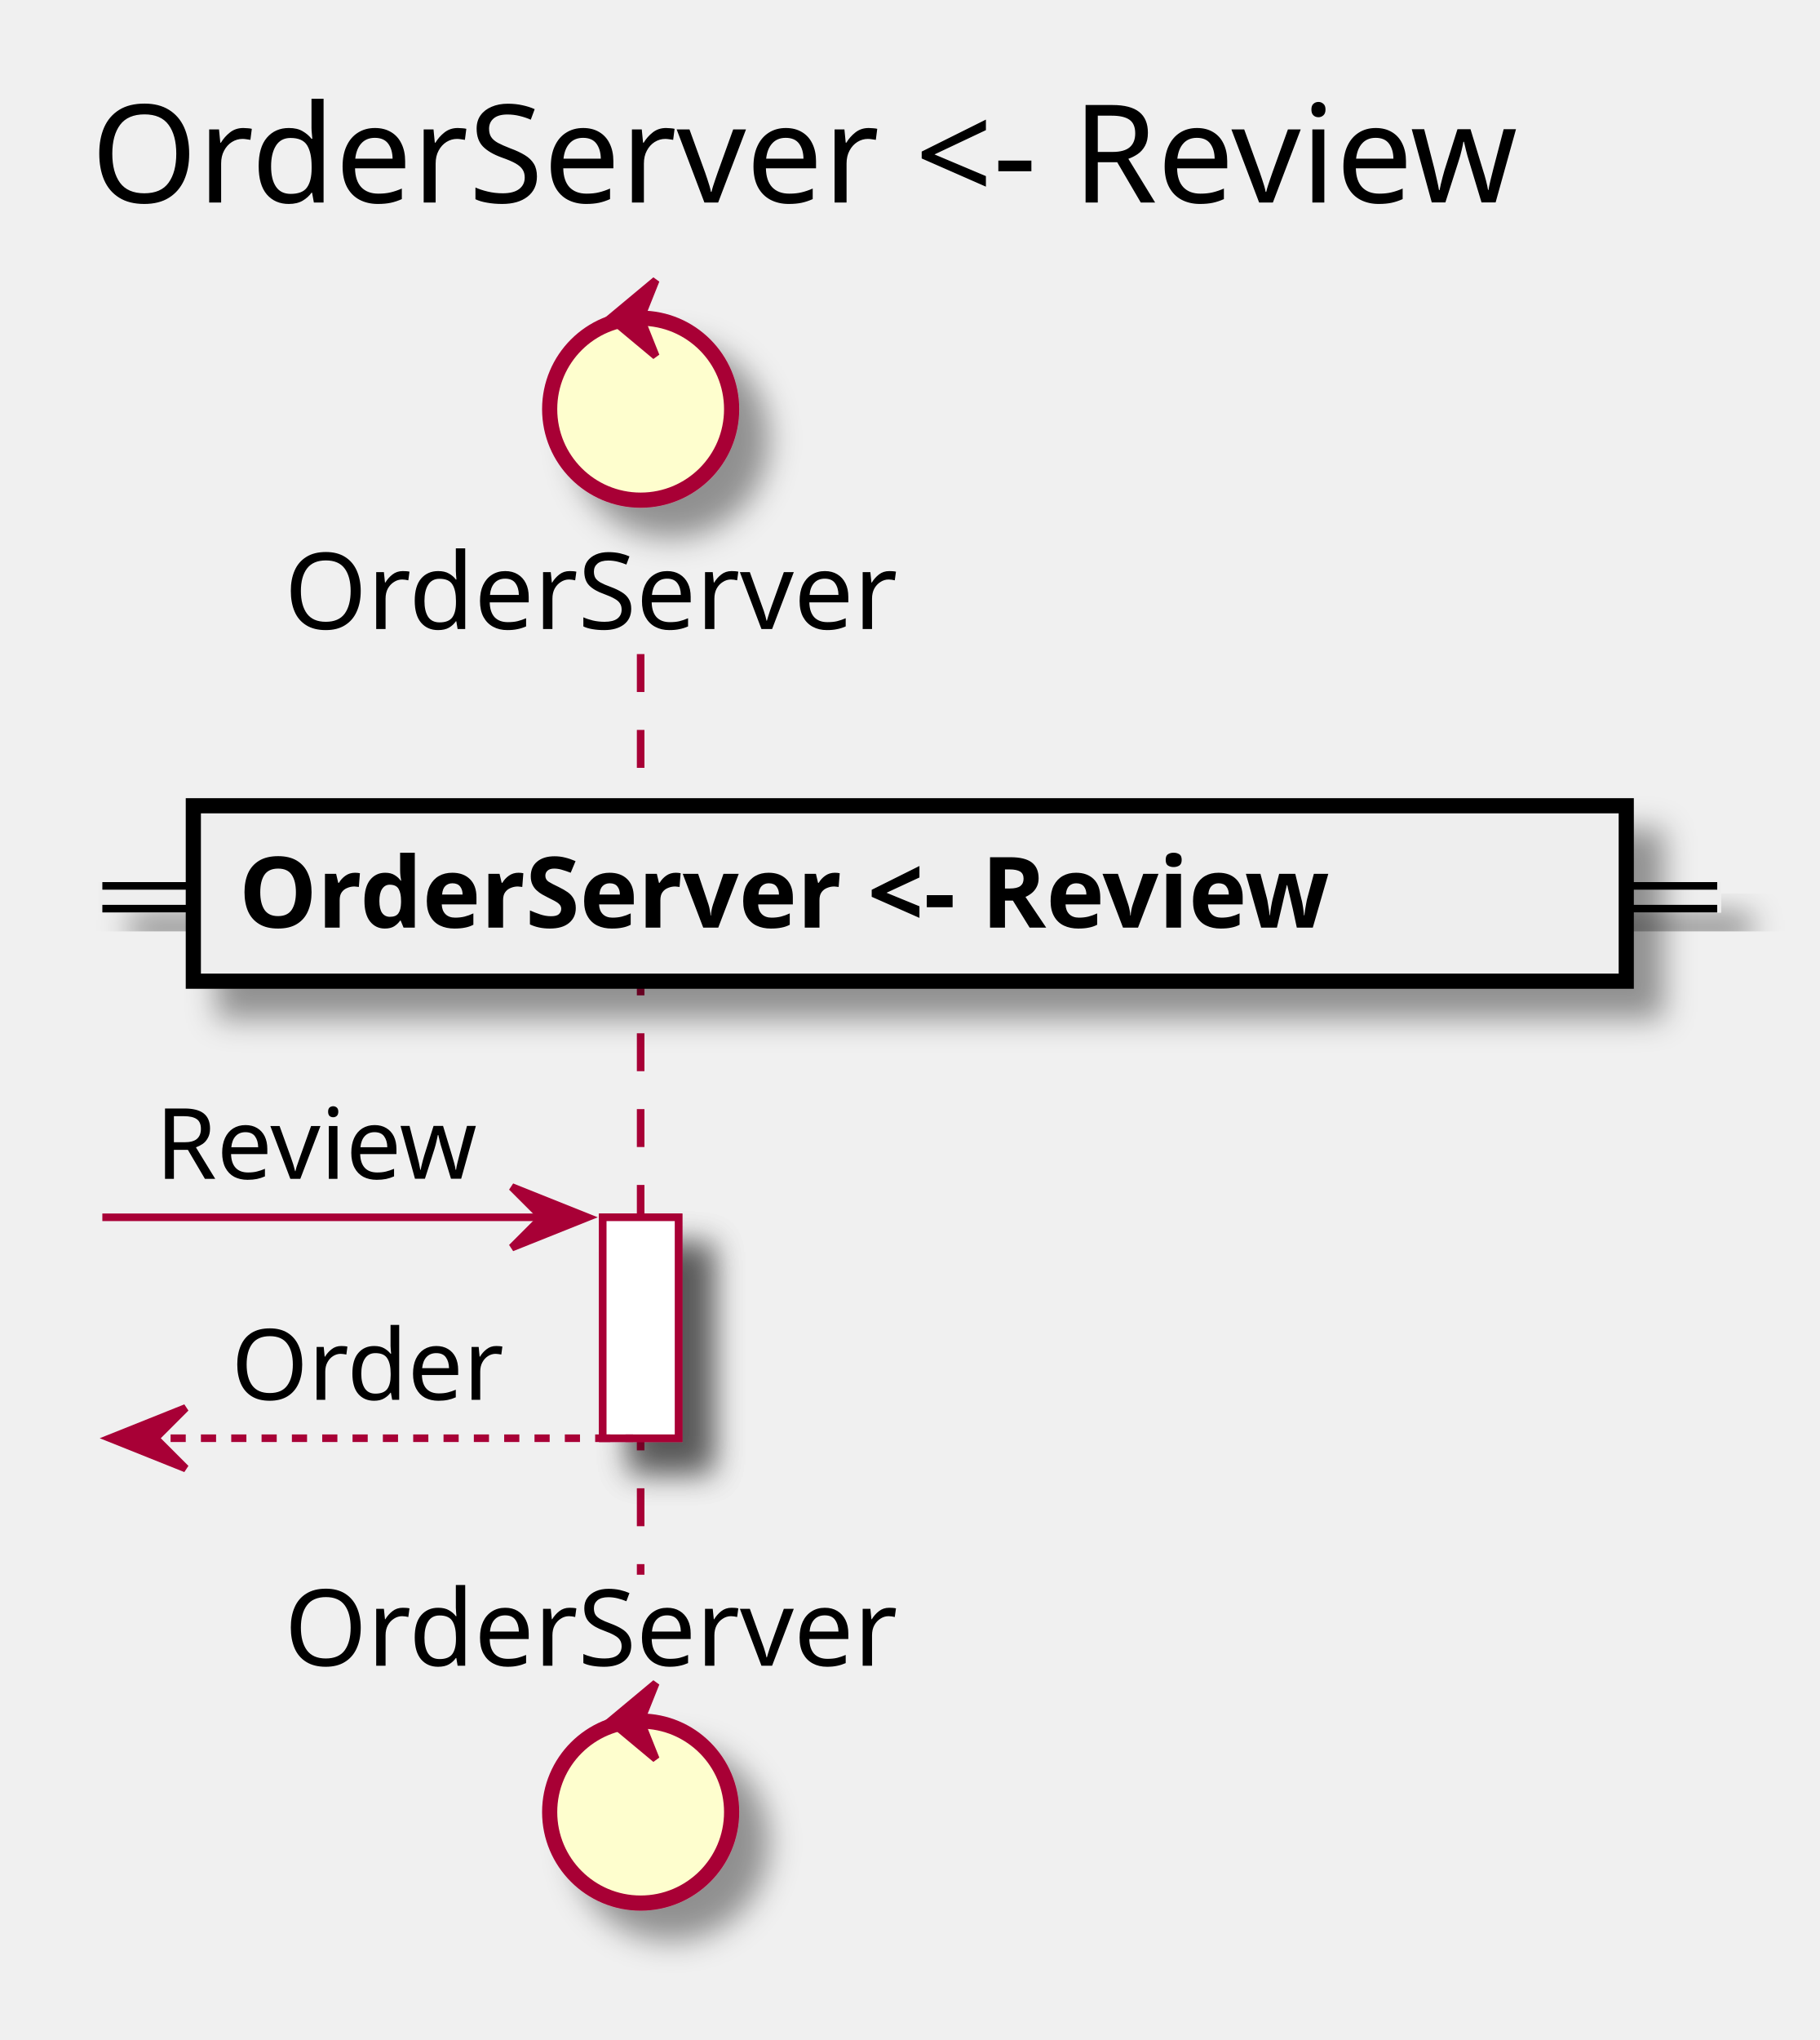
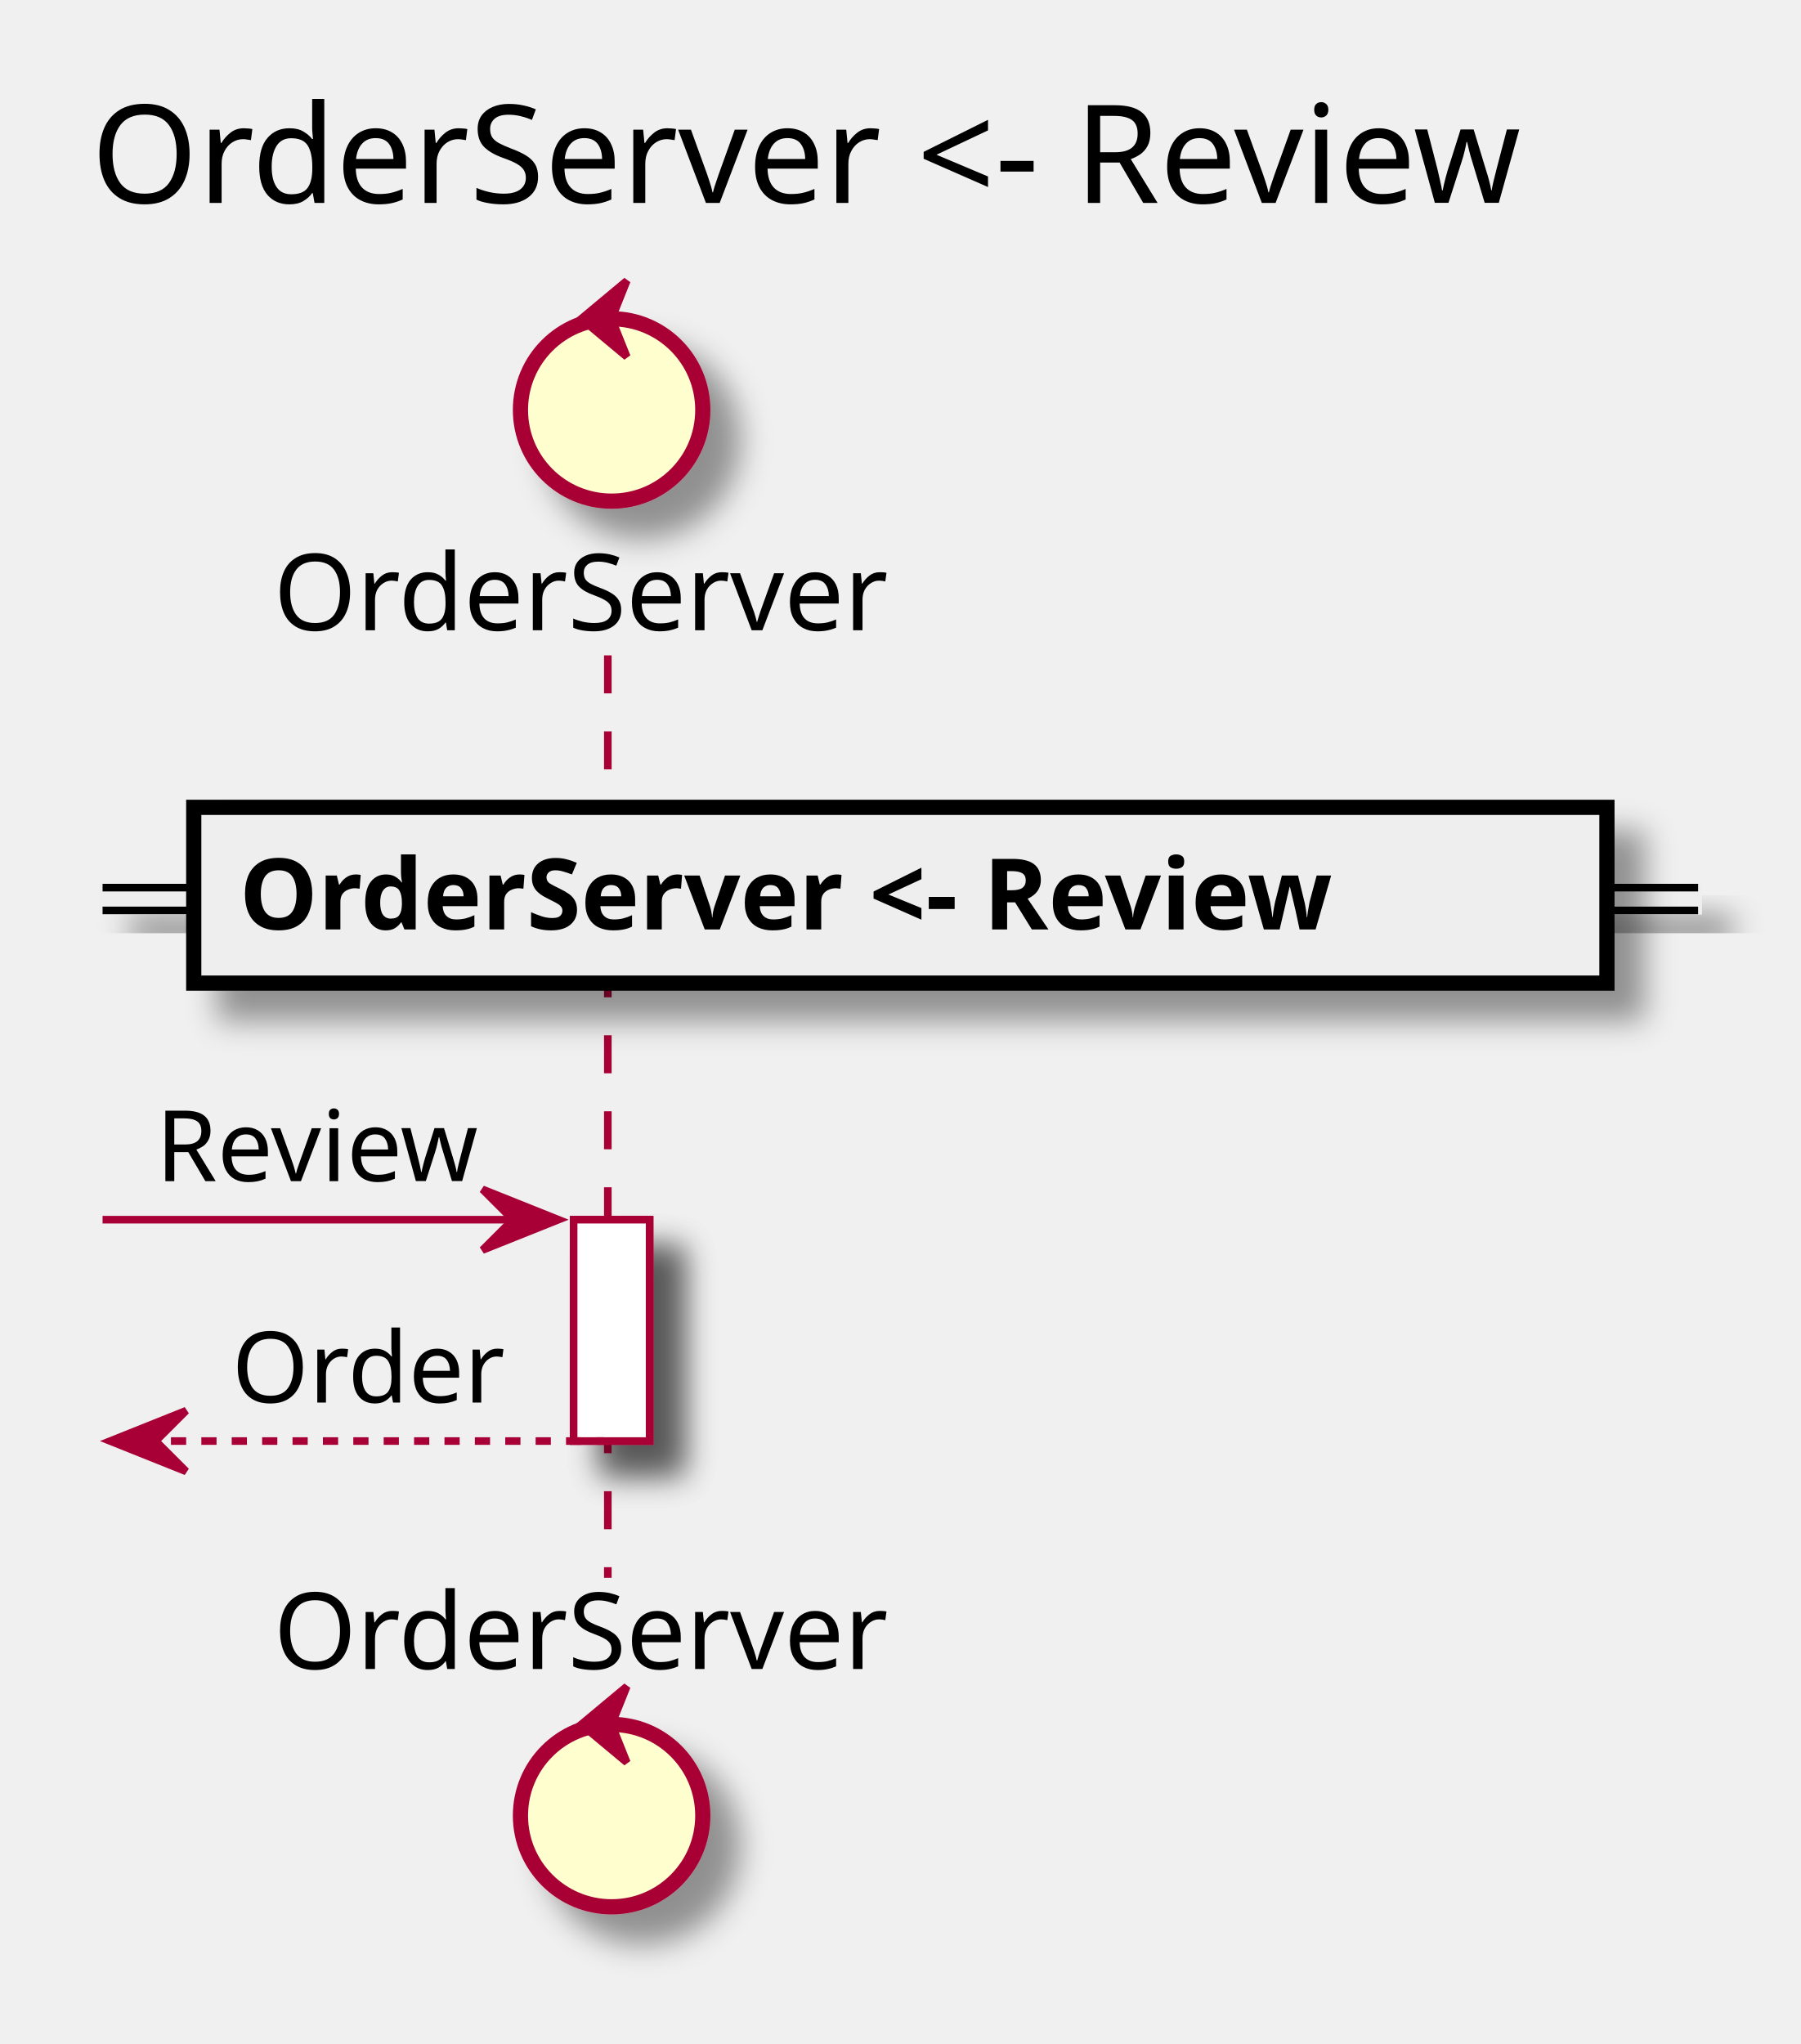
- <svg xmlns="http://www.w3.org/2000/svg" contentScriptType="application/ecmascript" contentStyleType="text/css" height="269px" preserveAspectRatio="none" style="width:240px;height:269px;" version="1.1" viewBox="0 0 240 269" width="240px" zoomAndPan="magnify">
+ <svg xmlns="http://www.w3.org/2000/svg" contentScriptType="application/ecmascript" contentStyleType="text/css" height="269px" preserveAspectRatio="none" style="width:237px;height:269px;" version="1.1" viewBox="0 0 237 269" width="237px" zoomAndPan="magnify">
  <defs>
    <filter height="300%" id="fe5zk03go68c2" width="300%" x="-1" y="-1">
      <feGaussianBlur result="blurOut" stdDeviation="2.0" />
      <feColorMatrix in="blurOut" result="blurOut2" type="matrix" values="0 0 0 0 0 0 0 0 0 0 0 0 0 0 0 0 0 0 .4 0" />
      <feOffset dx="4.0" dy="4.0" in="blurOut2" result="blurOut3" />
      <feBlend in="SourceGraphic" in2="blurOut3" mode="normal" />
    </filter>
  </defs>
  <g>
-     <text fill="#000000" font-family="sans-serif" font-size="18" lengthAdjust="spacingAndGlyphs" textLength="216" x="12" y="26.708">OrderServer &lt;- Review</text>
-     <rect fill="#FFFFFF" filter="url(#fe5zk03go68c2)" height="29.133" style="stroke: #A80036; stroke-width: 1.0;" width="10" x="79.5" y="160.516" />
-     <line style="stroke: #A80036; stroke-width: 1.0; stroke-dasharray: 5.0,5.0;" x1="84.5" x2="84.5" y1="86.25" y2="207.648" />
-     <text fill="#000000" font-family="sans-serif" font-size="14" lengthAdjust="spacingAndGlyphs" textLength="88" x="37.5" y="82.948">OrderServer</text>
-     <ellipse cx="84.5" cy="53.953" fill="#FEFECE" filter="url(#fe5zk03go68c2)" rx="12" ry="12" style="stroke: #A80036; stroke-width: 2.0;" />
-     <polygon fill="#A80036" points="80.5,41.953,86.5,36.953,84.5,41.953,86.5,46.953,80.5,41.953" style="stroke: #A80036; stroke-width: 1.0;" />
-     <text fill="#000000" font-family="sans-serif" font-size="14" lengthAdjust="spacingAndGlyphs" textLength="88" x="37.5" y="219.644">OrderServer</text>
-     <ellipse cx="84.5" cy="238.945" fill="#FEFECE" filter="url(#fe5zk03go68c2)" rx="12" ry="12" style="stroke: #A80036; stroke-width: 2.0;" />
-     <polygon fill="#A80036" points="80.5,226.945,86.5,221.945,84.5,226.945,86.5,231.945,80.5,226.945" style="stroke: #A80036; stroke-width: 1.0;" />
-     <rect fill="#FFFFFF" filter="url(#fe5zk03go68c2)" height="29.133" style="stroke: #A80036; stroke-width: 1.0;" width="10" x="79.5" y="160.516" />
-     <rect fill="#EEEEEE" filter="url(#fe5zk03go68c2)" height="3" style="stroke: #EEEEEE; stroke-width: 1.0;" width="213" x="13.5" y="116.816" />
-     <line style="stroke: #000000; stroke-width: 1.0;" x1="13.5" x2="226.5" y1="116.816" y2="116.816" />
-     <line style="stroke: #000000; stroke-width: 1.0;" x1="13.5" x2="226.5" y1="119.816" y2="119.816" />
-     <rect fill="#EEEEEE" filter="url(#fe5zk03go68c2)" height="23.133" style="stroke: #000000; stroke-width: 2.0;" width="189" x="25.5" y="106.25" />
-     <text fill="#000000" font-family="sans-serif" font-size="13" font-weight="bold" lengthAdjust="spacingAndGlyphs" textLength="170" x="31.5" y="122.317">OrderServer &lt;- Review</text>
-     <polygon fill="#A80036" points="67.5,156.516,77.5,160.516,67.5,164.516,71.5,160.516" style="stroke: #A80036; stroke-width: 1.0;" />
-     <line style="stroke: #A80036; stroke-width: 1.0;" x1="13.5" x2="73.5" y1="160.516" y2="160.516" />
-     <text fill="#000000" font-family="sans-serif" font-size="13" lengthAdjust="spacingAndGlyphs" textLength="47" x="20.5" y="155.45">Review</text>
+     <text fill="#000000" font-family="sans-serif" font-size="18" lengthAdjust="spacingAndGlyphs" textLength="213" x="12" y="26.708">OrderServer &lt;- Review</text>
+     <rect fill="#FFFFFF" filter="url(#fe5zk03go68c2)" height="29.133" style="stroke: #A80036; stroke-width: 1.0;" width="10" x="75.5" y="160.516" />
+     <line style="stroke: #A80036; stroke-width: 1.0; stroke-dasharray: 5.0,5.0;" x1="80" x2="80" y1="86.25" y2="207.648" />
+     <text fill="#000000" font-family="sans-serif" font-size="14" lengthAdjust="spacingAndGlyphs" textLength="83" x="36" y="82.948">OrderServer</text>
+     <ellipse cx="80.5" cy="53.953" fill="#FEFECE" filter="url(#fe5zk03go68c2)" rx="12" ry="12" style="stroke: #A80036; stroke-width: 2.0;" />
+     <polygon fill="#A80036" points="76.5,41.953,82.5,36.953,80.5,41.953,82.5,46.953,76.5,41.953" style="stroke: #A80036; stroke-width: 1.0;" />
+     <text fill="#000000" font-family="sans-serif" font-size="14" lengthAdjust="spacingAndGlyphs" textLength="83" x="36" y="219.644">OrderServer</text>
+     <ellipse cx="80.5" cy="238.945" fill="#FEFECE" filter="url(#fe5zk03go68c2)" rx="12" ry="12" style="stroke: #A80036; stroke-width: 2.0;" />
+     <polygon fill="#A80036" points="76.5,226.945,82.5,221.945,80.5,226.945,82.5,231.945,76.5,226.945" style="stroke: #A80036; stroke-width: 1.0;" />
+     <rect fill="#FFFFFF" filter="url(#fe5zk03go68c2)" height="29.133" style="stroke: #A80036; stroke-width: 1.0;" width="10" x="75.5" y="160.516" />
+     <rect fill="#EEEEEE" filter="url(#fe5zk03go68c2)" height="3" style="stroke: #EEEEEE; stroke-width: 1.0;" width="210" x="13.5" y="116.816" />
+     <line style="stroke: #000000; stroke-width: 1.0;" x1="13.5" x2="223.5" y1="116.816" y2="116.816" />
+     <line style="stroke: #000000; stroke-width: 1.0;" x1="13.5" x2="223.5" y1="119.816" y2="119.816" />
+     <rect fill="#EEEEEE" filter="url(#fe5zk03go68c2)" height="23.133" style="stroke: #000000; stroke-width: 2.0;" width="186" x="25.5" y="106.25" />
+     <text fill="#000000" font-family="sans-serif" font-size="13" font-weight="bold" lengthAdjust="spacingAndGlyphs" textLength="167" x="31.5" y="122.317">OrderServer &lt;- Review</text>
+     <polygon fill="#A80036" points="63.5,156.516,73.5,160.516,63.5,164.516,67.5,160.516" style="stroke: #A80036; stroke-width: 1.0;" />
+     <line style="stroke: #A80036; stroke-width: 1.0;" x1="13.5" x2="69.5" y1="160.516" y2="160.516" />
+     <text fill="#000000" font-family="sans-serif" font-size="13" lengthAdjust="spacingAndGlyphs" textLength="43" x="20.5" y="155.45">Review</text>
    <polygon fill="#A80036" points="24.5,185.648,14.5,189.648,24.5,193.648,20.5,189.648" style="stroke: #A80036; stroke-width: 1.0;" />
-     <line style="stroke: #A80036; stroke-width: 1.0; stroke-dasharray: 2.0,2.0;" x1="18.5" x2="83.5" y1="189.648" y2="189.648" />
+     <line style="stroke: #A80036; stroke-width: 1.0; stroke-dasharray: 2.0,2.0;" x1="18.5" x2="79.5" y1="189.648" y2="189.648" />
    <text fill="#000000" font-family="sans-serif" font-size="13" lengthAdjust="spacingAndGlyphs" textLength="36" x="30.5" y="184.583">Order</text>
  </g>
</svg>
